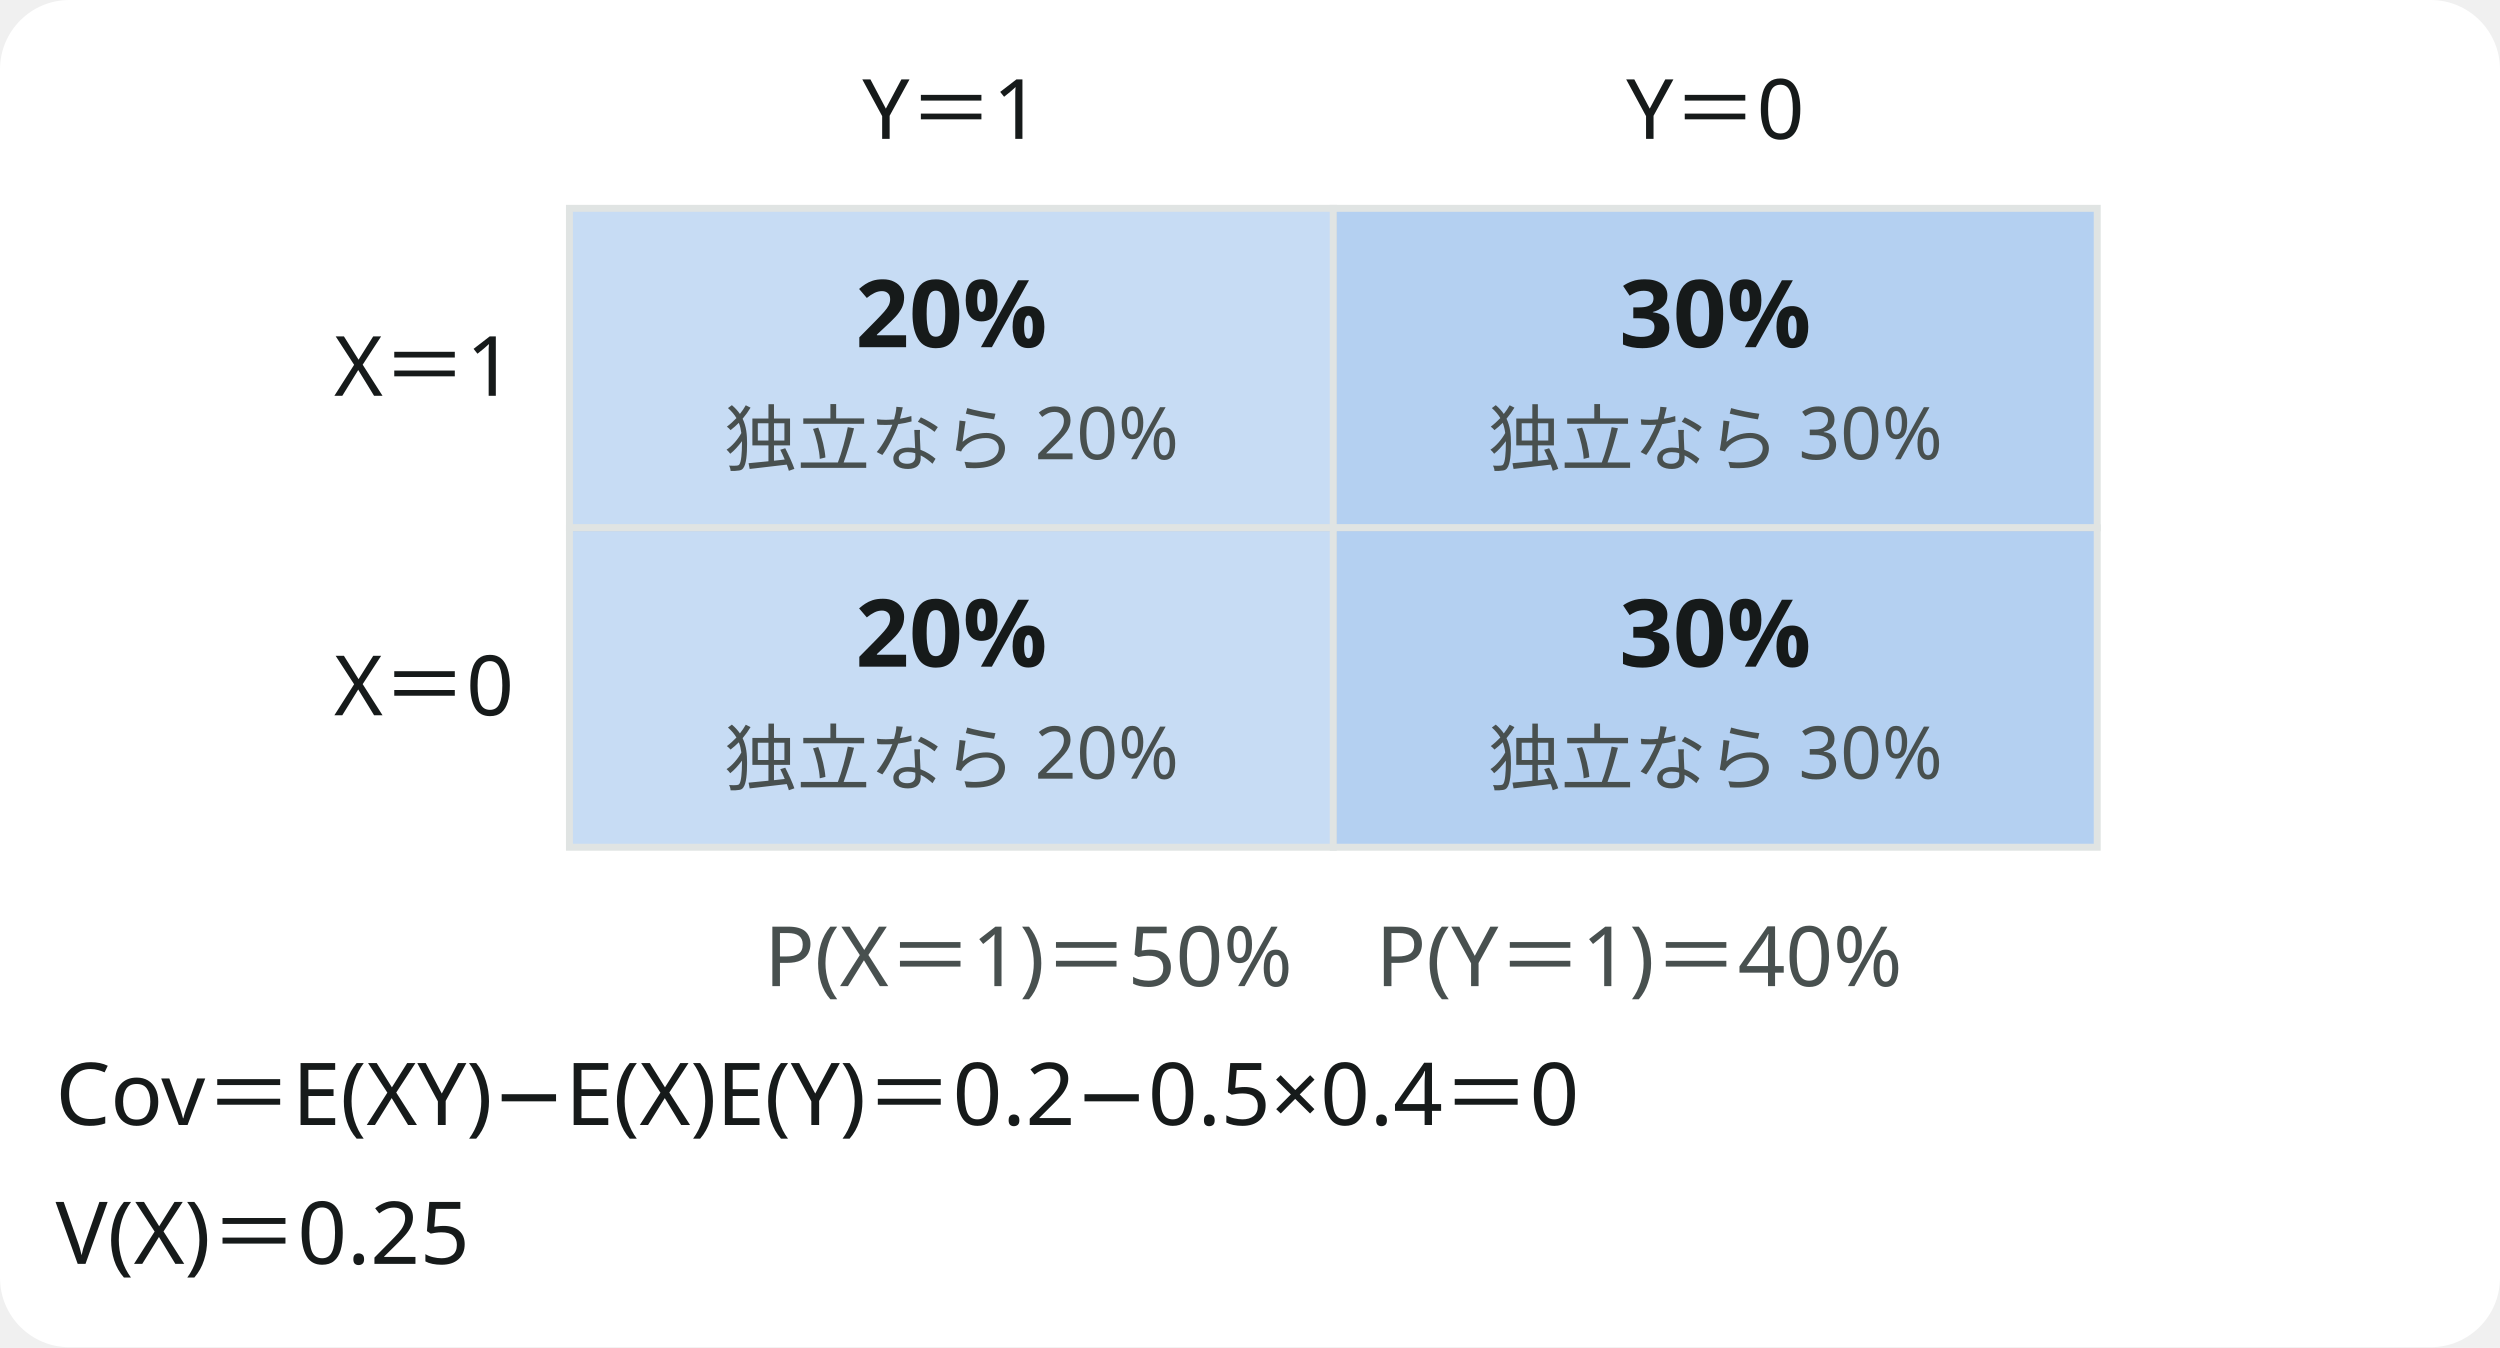
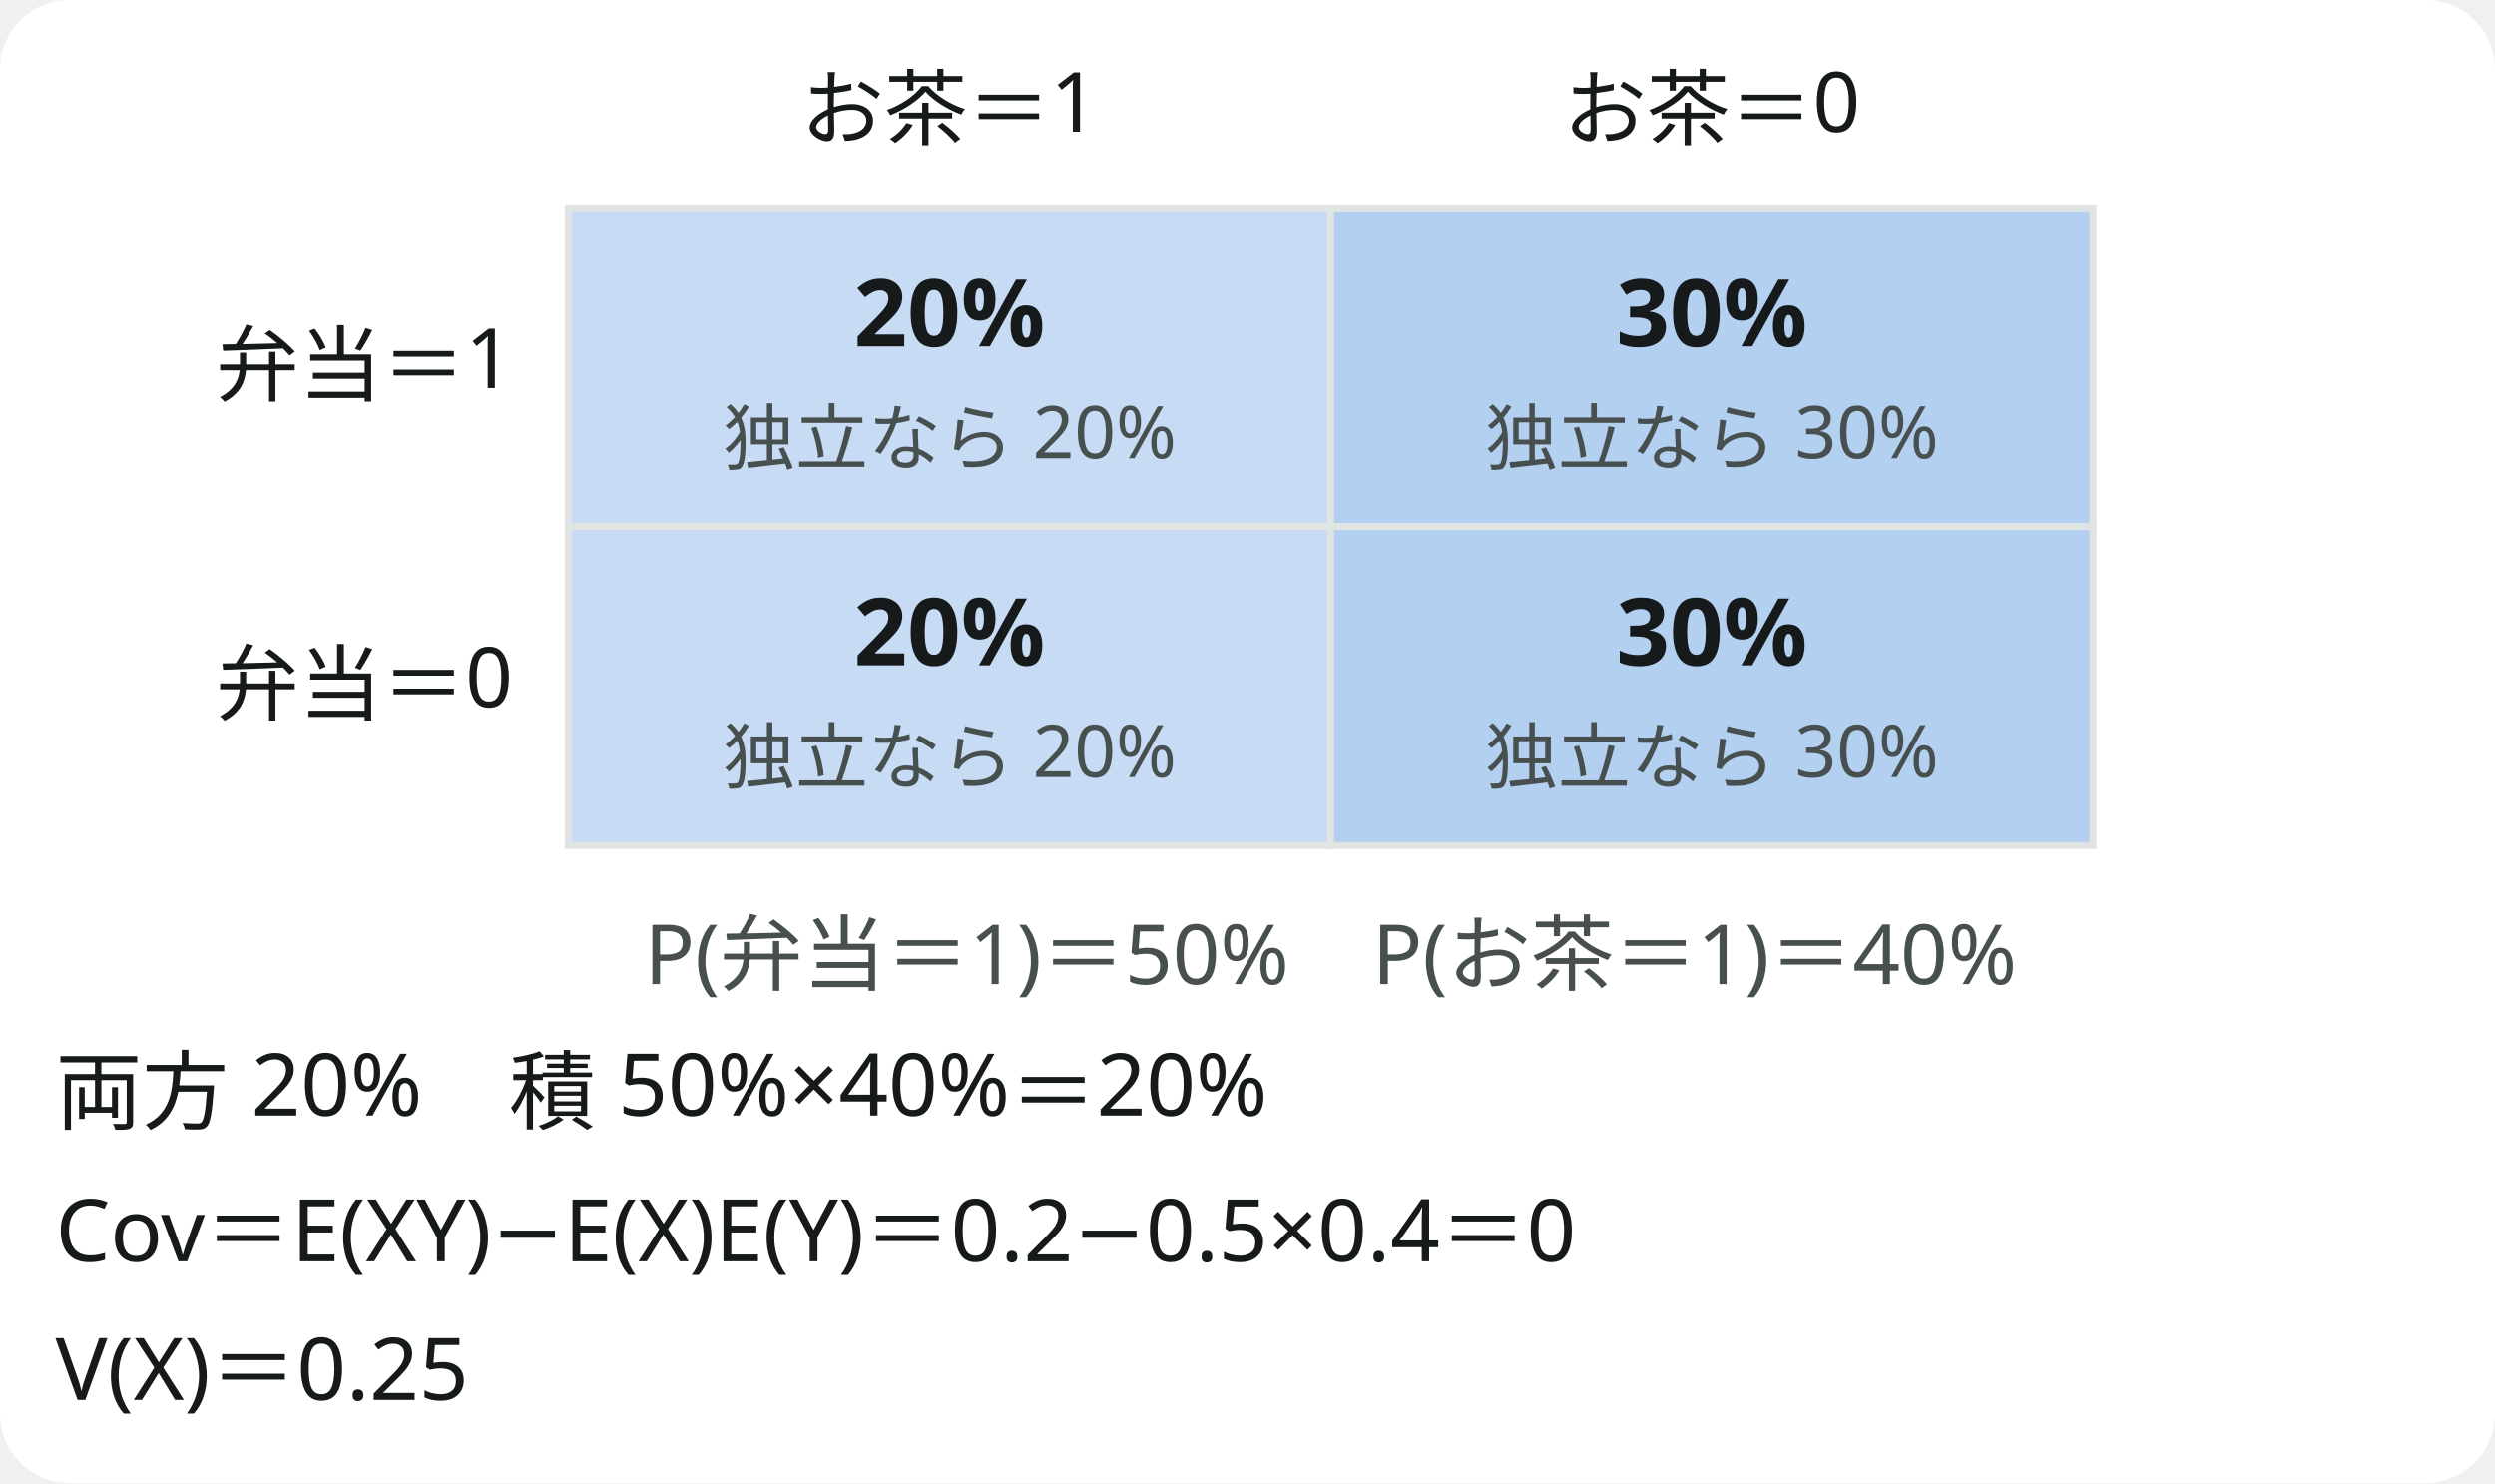
- <svg xmlns="http://www.w3.org/2000/svg" viewBox="0 0 360 194" width="360" height="194" font-family="sans-serif">
-   <rect width="360" height="194" rx="10" fill="#ffffff" />
-   <text x="137" y="20" font-size="12" fill="#161a1a" text-anchor="middle">Y＝1</text>
-   <text x="247" y="20" font-size="12" fill="#161a1a" text-anchor="middle">Y＝0</text>
-   <text x="74" y="57" font-size="12" fill="#161a1a" text-anchor="end">X＝1</text>
-   <text x="74" y="103" font-size="12" fill="#161a1a" text-anchor="end">X＝0</text>
+ <svg xmlns="http://www.w3.org/2000/svg" viewBox="0 0 360 214" width="360" height="214" font-family="sans-serif">
+   <rect width="360" height="214" rx="10" fill="#ffffff" />
+   <text x="137" y="20" font-size="12" fill="#161a1a" text-anchor="middle">お茶＝1</text>
+   <text x="247" y="20" font-size="12" fill="#161a1a" text-anchor="middle">お茶＝0</text>
+   <text x="74" y="57" font-size="12" fill="#161a1a" text-anchor="end">弁当＝1</text>
+   <text x="74" y="103" font-size="12" fill="#161a1a" text-anchor="end">弁当＝0</text>
  <rect x="82" y="30" width="110" height="46" fill="#2a78d6" fill-opacity="0.260" stroke="#e0e4e3" />
  <text x="137" y="50" font-size="13.5" fill="#161a1a" text-anchor="middle" font-weight="bold">20%</text>
  <text x="137" y="67" font-size="10.5" fill="#48504f" text-anchor="middle">独立なら 20%</text>
  <rect x="192" y="30" width="110" height="46" fill="#2a78d6" fill-opacity="0.350" stroke="#e0e4e3" />
  <text x="247" y="50" font-size="13.5" fill="#161a1a" text-anchor="middle" font-weight="bold">30%</text>
  <text x="247" y="67" font-size="10.5" fill="#48504f" text-anchor="middle">独立なら 30%</text>
  <rect x="82" y="76" width="110" height="46" fill="#2a78d6" fill-opacity="0.260" stroke="#e0e4e3" />
  <text x="137" y="96" font-size="13.5" fill="#161a1a" text-anchor="middle" font-weight="bold">20%</text>
  <text x="137" y="113" font-size="10.5" fill="#48504f" text-anchor="middle">独立なら 20%</text>
  <rect x="192" y="76" width="110" height="46" fill="#2a78d6" fill-opacity="0.350" stroke="#e0e4e3" />
  <text x="247" y="96" font-size="13.5" fill="#161a1a" text-anchor="middle" font-weight="bold">30%</text>
  <text x="247" y="113" font-size="10.5" fill="#48504f" text-anchor="middle">独立なら 30%</text>
-   <text x="192" y="142" font-size="12" fill="#48504f" text-anchor="middle">P(X＝1)＝50%　P(Y＝1)＝40%</text>
-   <text x="8" y="162" font-size="12.5" fill="#161a1a" text-anchor="start">Cov＝E(XY)−E(X)E(Y)＝0.2−0.5×0.4＝0</text>
-   <text x="8" y="182" font-size="12.5" fill="#161a1a" text-anchor="start">V(X)＝0.25</text>
+   <text x="192" y="142" font-size="12" fill="#48504f" text-anchor="middle">P(弁当＝1)＝50%　P(お茶＝1)＝40%</text>
+   <text x="8" y="162" font-size="12.5" fill="#161a1a" text-anchor="start">両方 20%　積 50%×40%＝20%</text>
+   <text x="8" y="182" font-size="12.5" fill="#161a1a" text-anchor="start">Cov＝E(XY)−E(X)E(Y)＝0.2−0.5×0.4＝0</text>
+   <text x="8" y="202" font-size="12.5" fill="#161a1a" text-anchor="start">V(X)＝0.25</text>
</svg>
